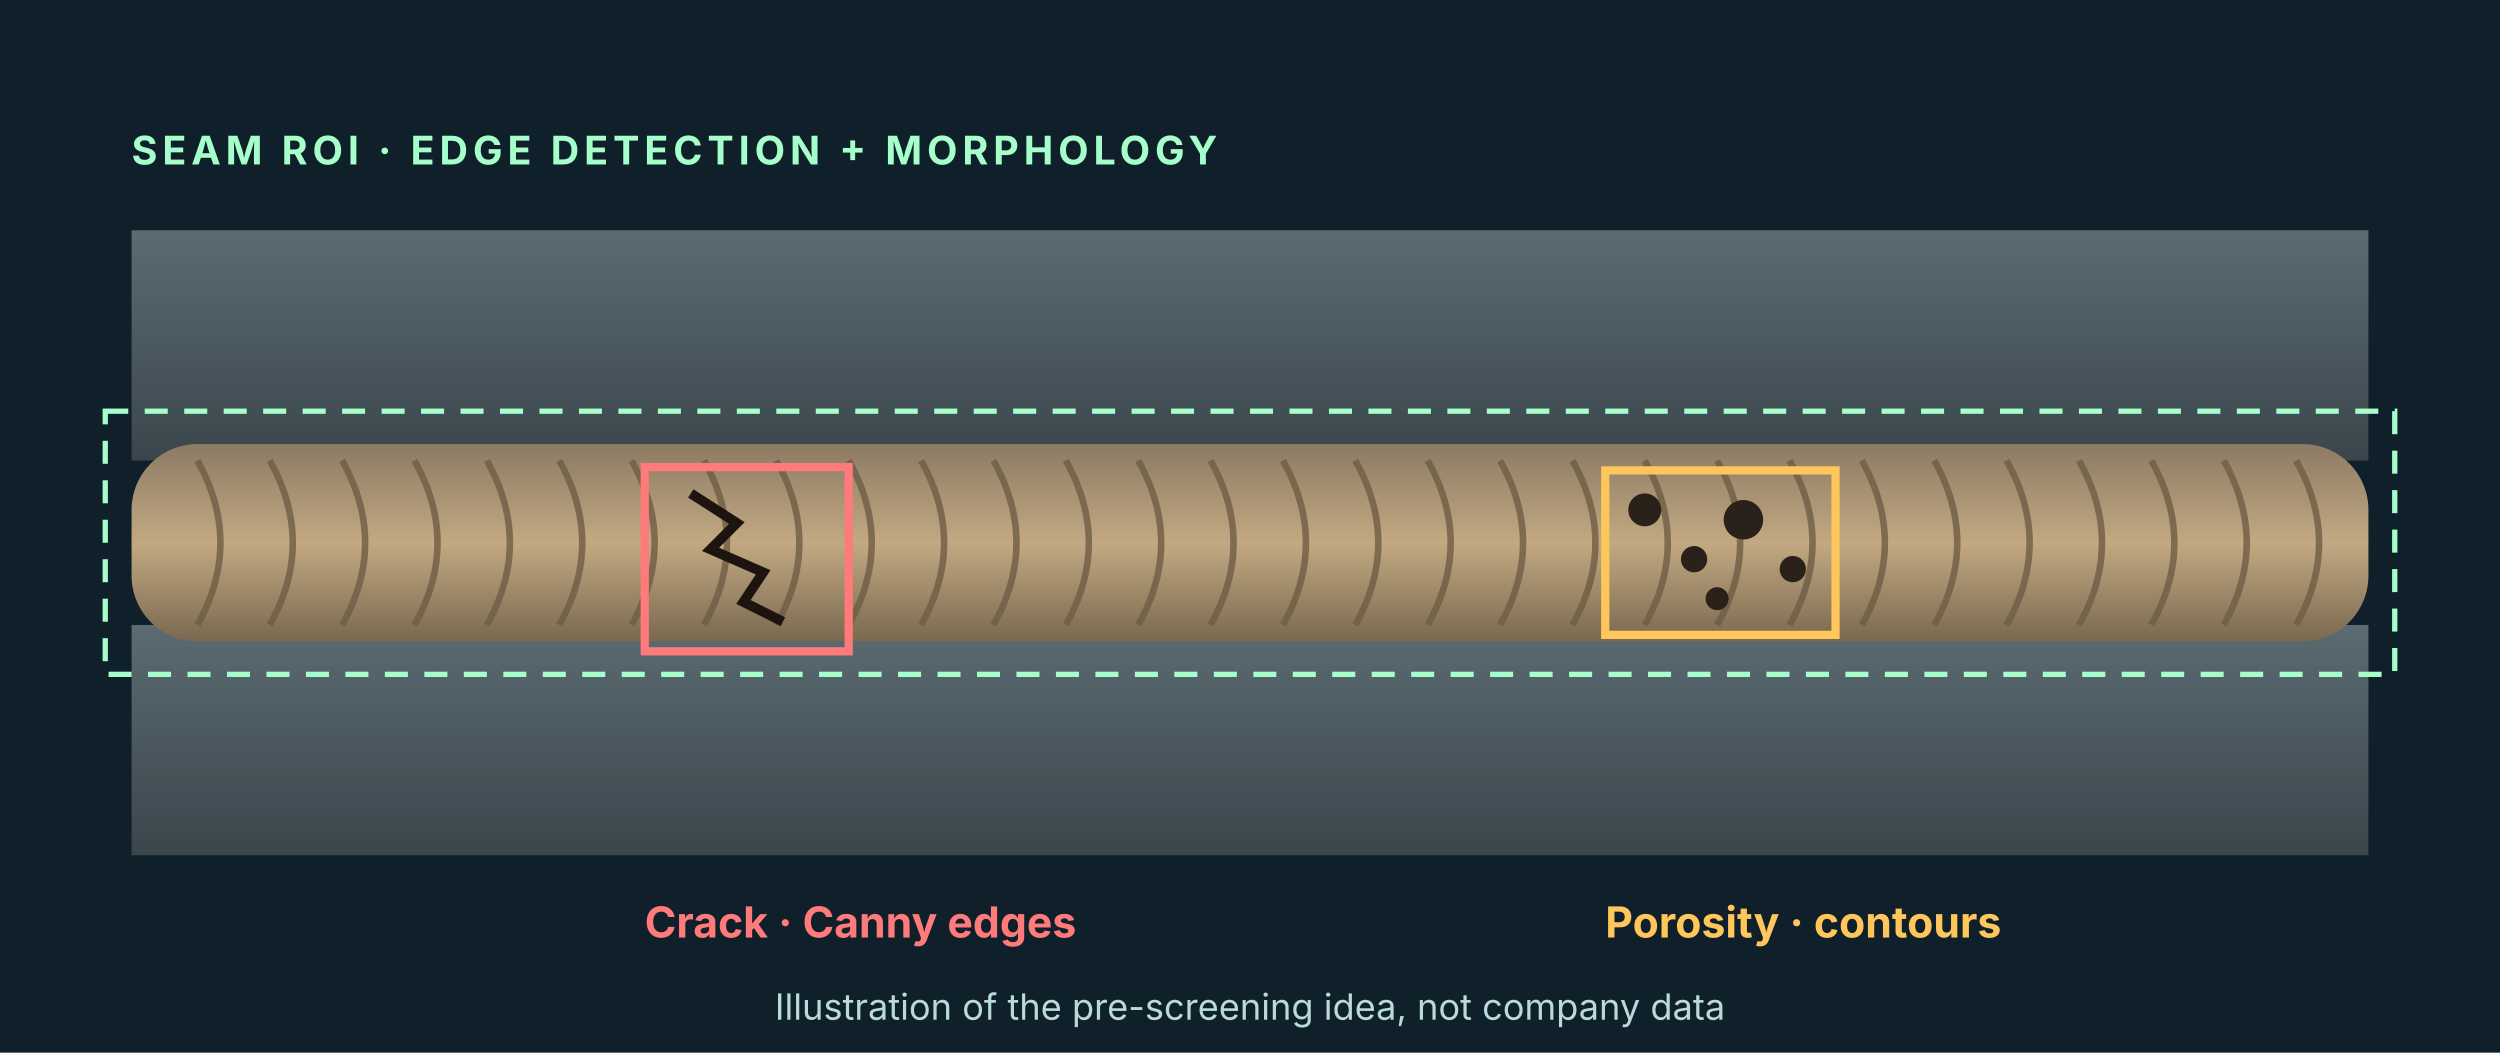
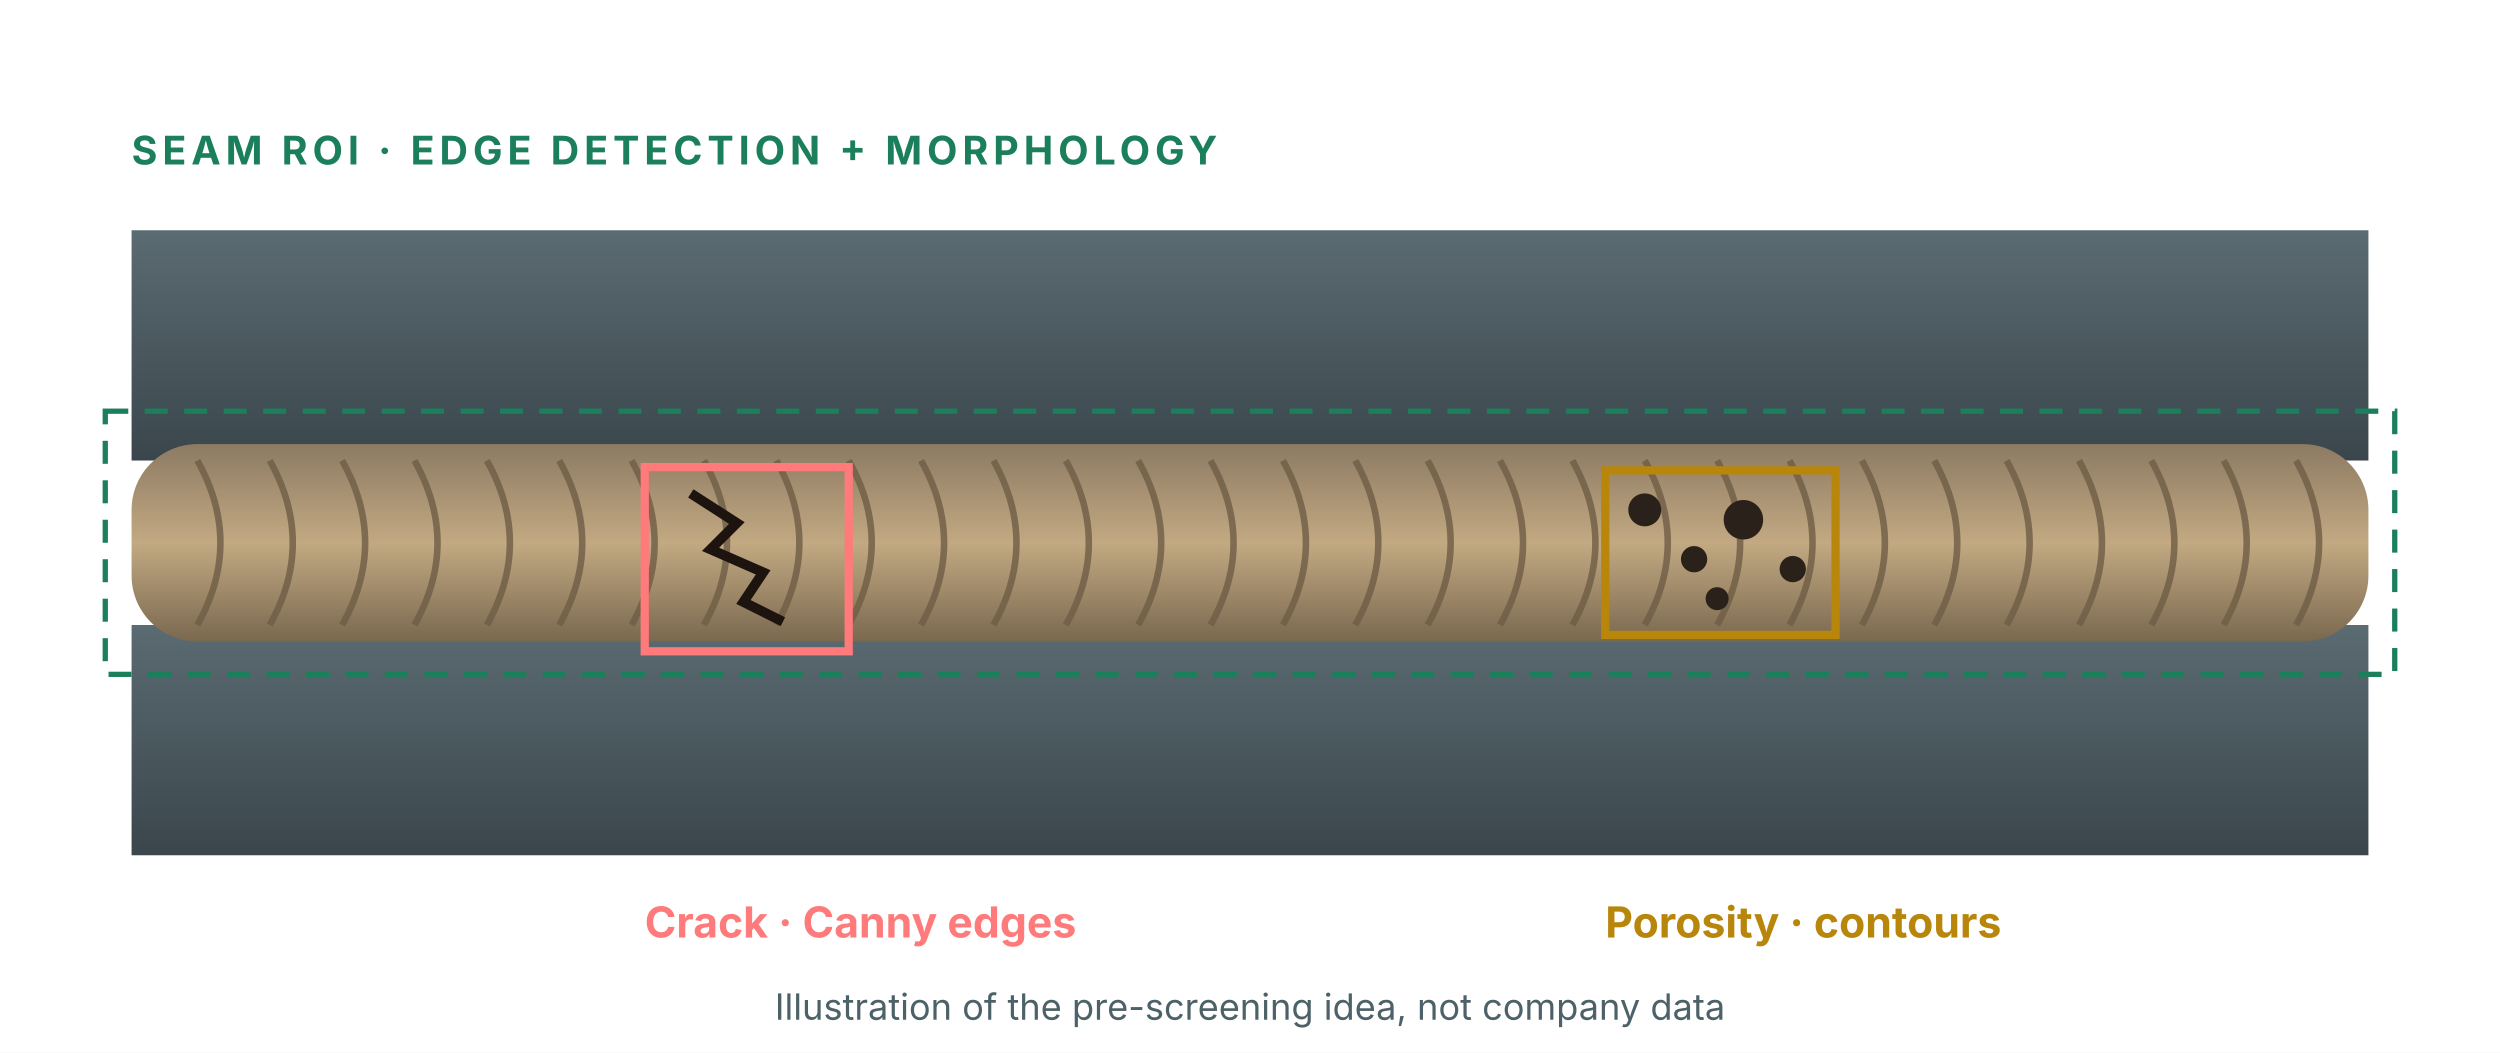
<svg xmlns="http://www.w3.org/2000/svg" width="760" height="320" viewBox="0 0 760 320" role="img" aria-labelledby="t d">
-   <rect width="760" height="320" fill="#10202a" />
+   <rect width="760" height="320" fill="#ffffff" />
  <defs>
    <linearGradient id="pl" x1="0" y1="0" x2="0" y2="1">
      <stop offset="0" stop-color="#5b6b72" />
      <stop offset="1" stop-color="#3a464c" />
    </linearGradient>
    <linearGradient id="bd" x1="0" y1="0" x2="0" y2="1">
      <stop offset="0" stop-color="#8c7a63" />
      <stop offset=".5" stop-color="#c2a982" />
      <stop offset="1" stop-color="#7a684f" />
    </linearGradient>
  </defs>
  <rect x="40" y="70" width="680" height="70" fill="url(#pl)" />
  <rect x="40" y="190" width="680" height="70" fill="url(#pl)" />
  <rect x="40" y="135" width="680" height="60" rx="20" fill="url(#bd)" />
  <g stroke="#6e5c45" stroke-width="2" fill="none" opacity=".8">
    <path d="M60 140q14 25 0 50" />
    <path d="M82 140q14 25 0 50" />
    <path d="M104 140q14 25 0 50" />
    <path d="M126 140q14 25 0 50" />
    <path d="M148 140q14 25 0 50" />
    <path d="M170 140q14 25 0 50" />
    <path d="M192 140q14 25 0 50" />
    <path d="M214 140q14 25 0 50" />
    <path d="M236 140q14 25 0 50" />
    <path d="M258 140q14 25 0 50" />
    <path d="M280 140q14 25 0 50" />
    <path d="M302 140q14 25 0 50" />
    <path d="M324 140q14 25 0 50" />
    <path d="M346 140q14 25 0 50" />
    <path d="M368 140q14 25 0 50" />
    <path d="M390 140q14 25 0 50" />
    <path d="M412 140q14 25 0 50" />
    <path d="M434 140q14 25 0 50" />
    <path d="M456 140q14 25 0 50" />
    <path d="M478 140q14 25 0 50" />
    <path d="M500 140q14 25 0 50" />
    <path d="M522 140q14 25 0 50" />
    <path d="M544 140q14 25 0 50" />
    <path d="M566 140q14 25 0 50" />
    <path d="M588 140q14 25 0 50" />
    <path d="M610 140q14 25 0 50" />
    <path d="M632 140q14 25 0 50" />
    <path d="M654 140q14 25 0 50" />
    <path d="M676 140q14 25 0 50" />
    <path d="M698 140q14 25 0 50" />
  </g>
  <path d="M210 150l14 9-8 8 16 7-6 9 12 6" stroke="#1d1410" stroke-width="3" fill="none" />
  <circle cx="500" cy="155" r="5" fill="#2a211a" />
  <circle cx="515" cy="170" r="4" fill="#2a211a" />
  <circle cx="530" cy="158" r="6" fill="#2a211a" />
  <circle cx="522" cy="182" r="3.5" fill="#2a211a" />
  <circle cx="545" cy="173" r="4" fill="#2a211a" />
-   <rect x="32" y="125" width="696" height="80" fill="none" stroke="#a6ffca" stroke-dasharray="7 5" stroke-width="1.6" />
+   <rect x="32" y="125" width="696" height="80" fill="none" stroke="#1a7f5a" stroke-dasharray="7 5" stroke-width="1.6" />
  <rect x="196" y="142" width="62" height="56" fill="none" stroke="#ff7a7a" stroke-width="2.5" />
-   <rect x="488" y="143" width="70" height="50" fill="none" stroke="#ffc65c" stroke-width="2.5" />
+   <rect x="488" y="143" width="70" height="50" fill="none" stroke="#b8860b" stroke-width="2.5" />
  <g font-family="Inter,system-ui,Arial,sans-serif" font-size="13" font-weight="700">
    <text x="196" y="285" fill="#ff7a7a">Crack · Canny edges</text>
-     <text x="488" y="285" fill="#ffc65c">Porosity · contours</text>
-     <text x="40" y="50" fill="#a6ffca" font-size="12" letter-spacing="1.5">SEAM ROI · EDGE DETECTION + MORPHOLOGY</text>
-     <text x="380" y="310" text-anchor="middle" fill="#b8dbd5" font-size="11" font-weight="400">Illustration of the pre-screening idea, not company data</text>
+     <text x="488" y="285" fill="#b8860b">Porosity · contours</text>
+     <text x="40" y="50" fill="#1a7f5a" font-size="12" letter-spacing="1.5">SEAM ROI · EDGE DETECTION + MORPHOLOGY</text>
+     <text x="380" y="310" text-anchor="middle" fill="#4d6168" font-size="11" font-weight="400">Illustration of the pre-screening idea, not company data</text>
  </g>
</svg>
